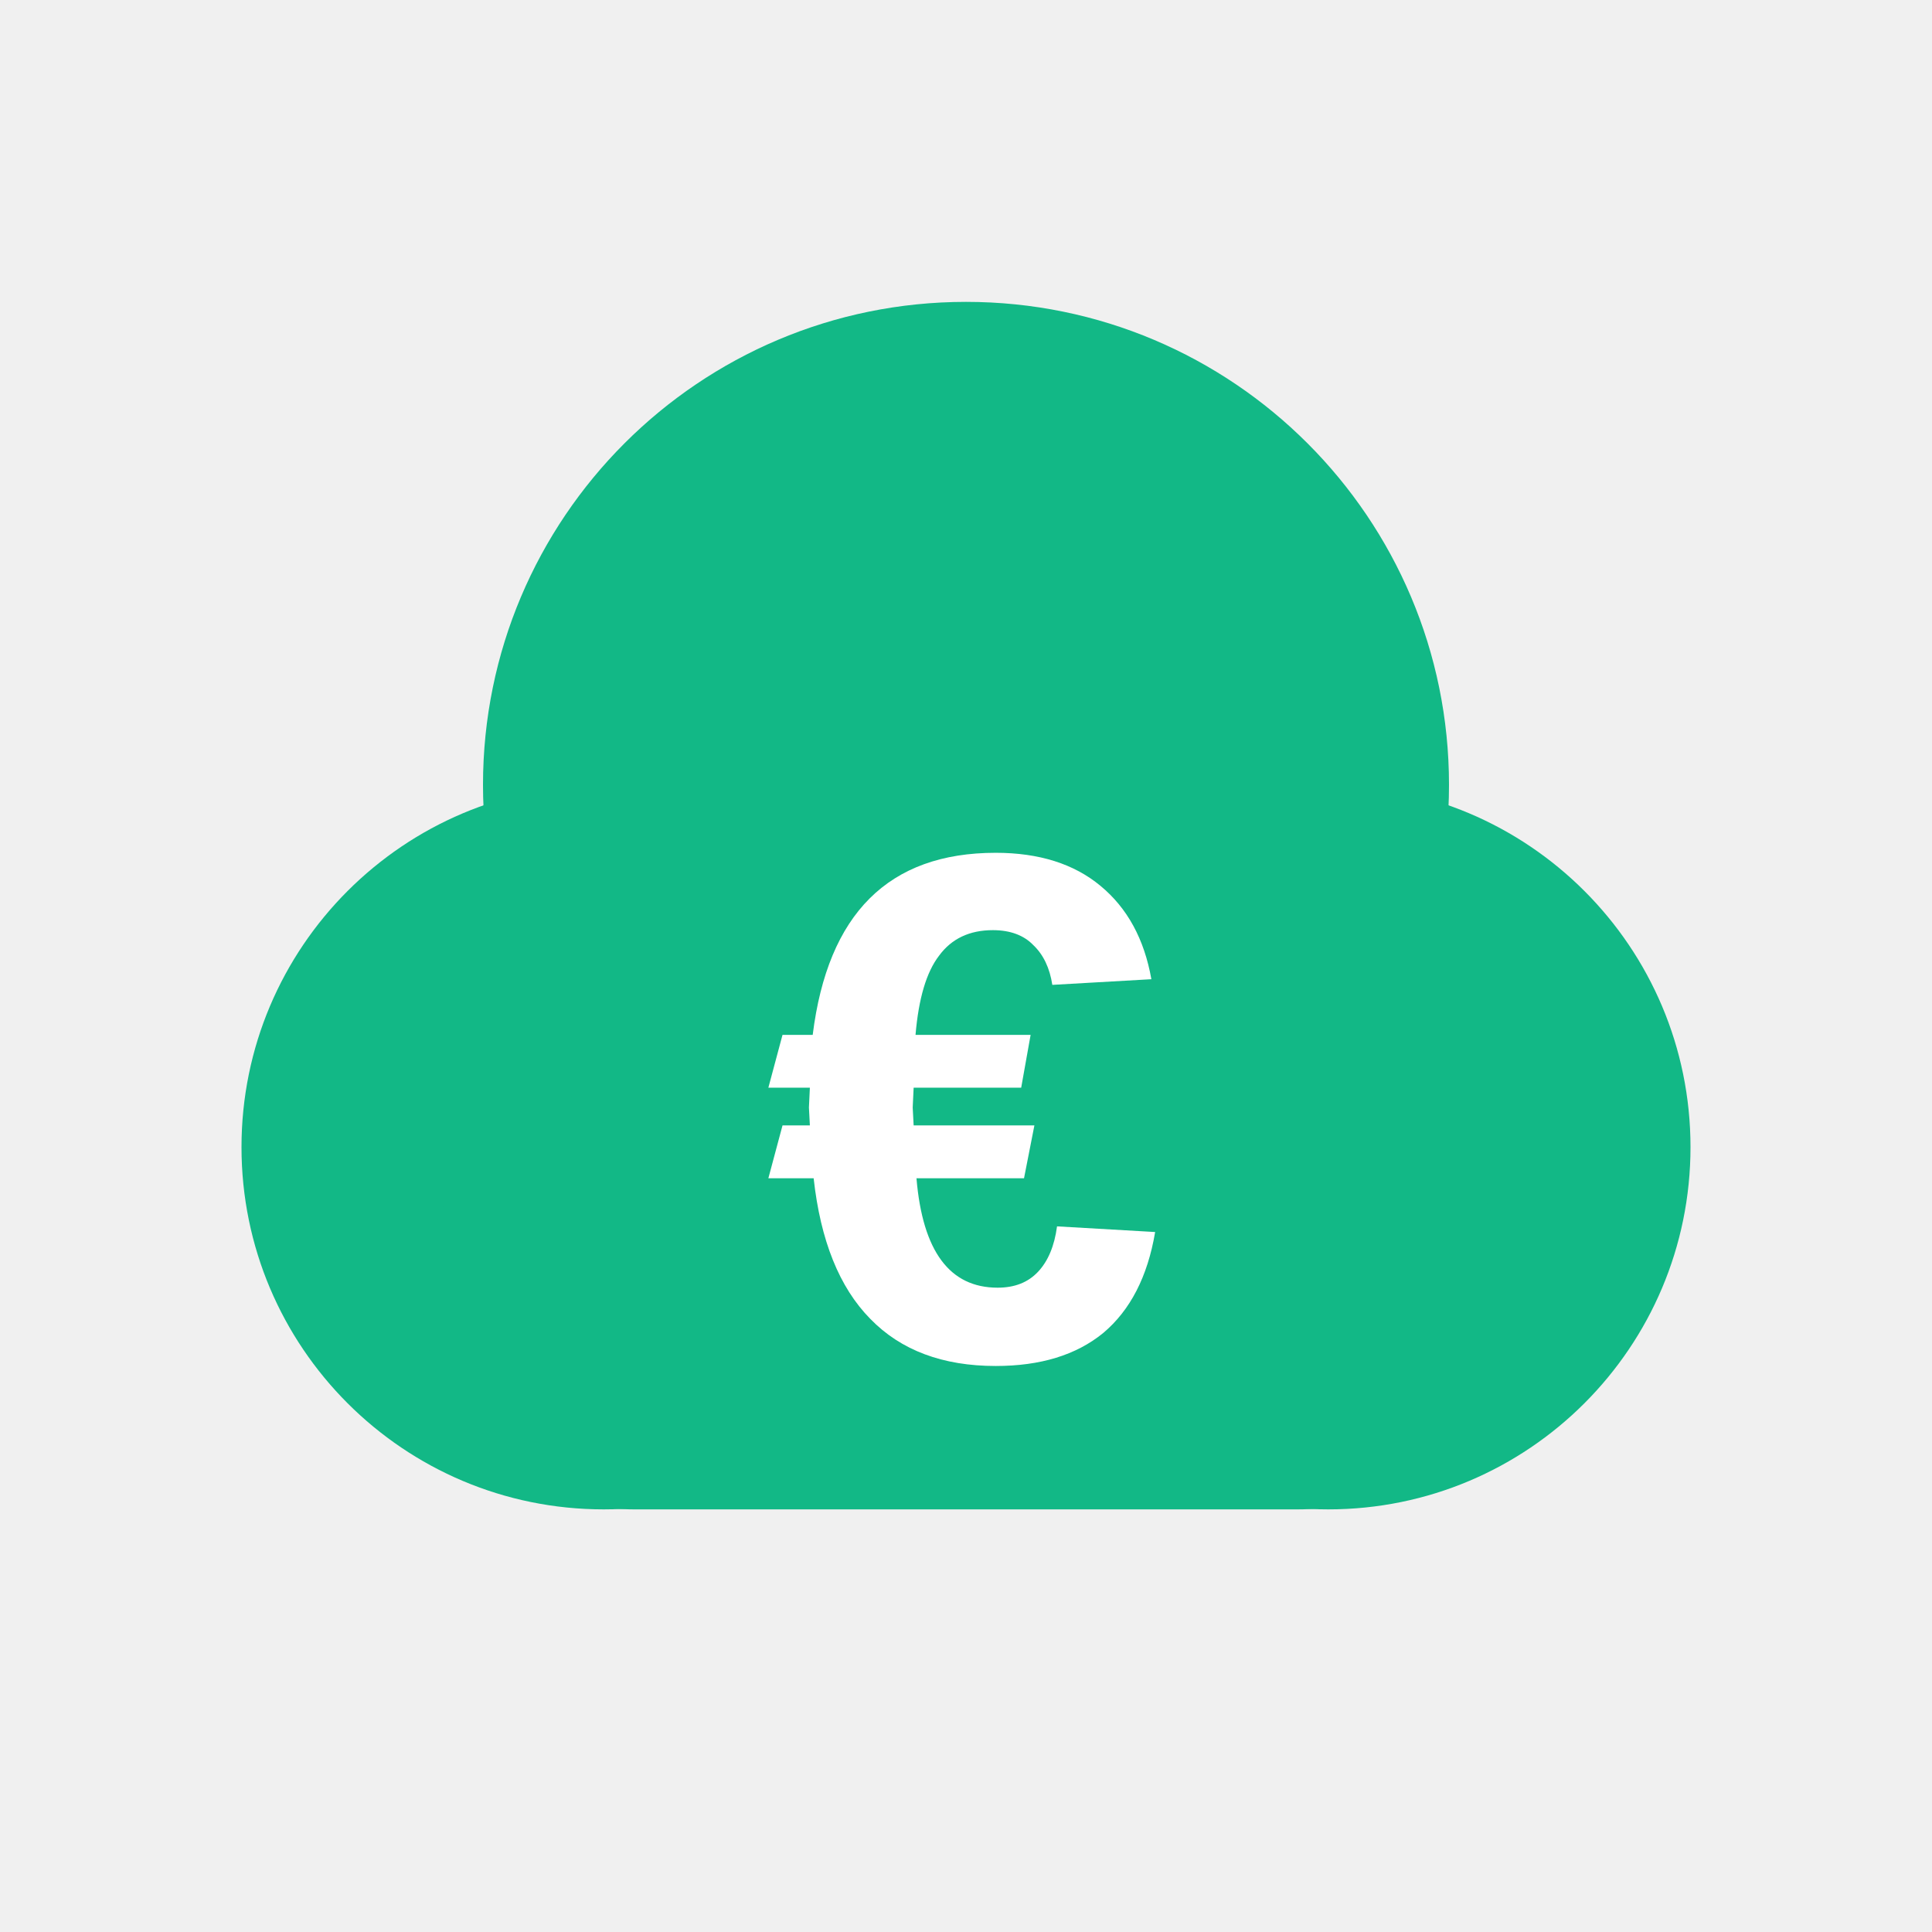
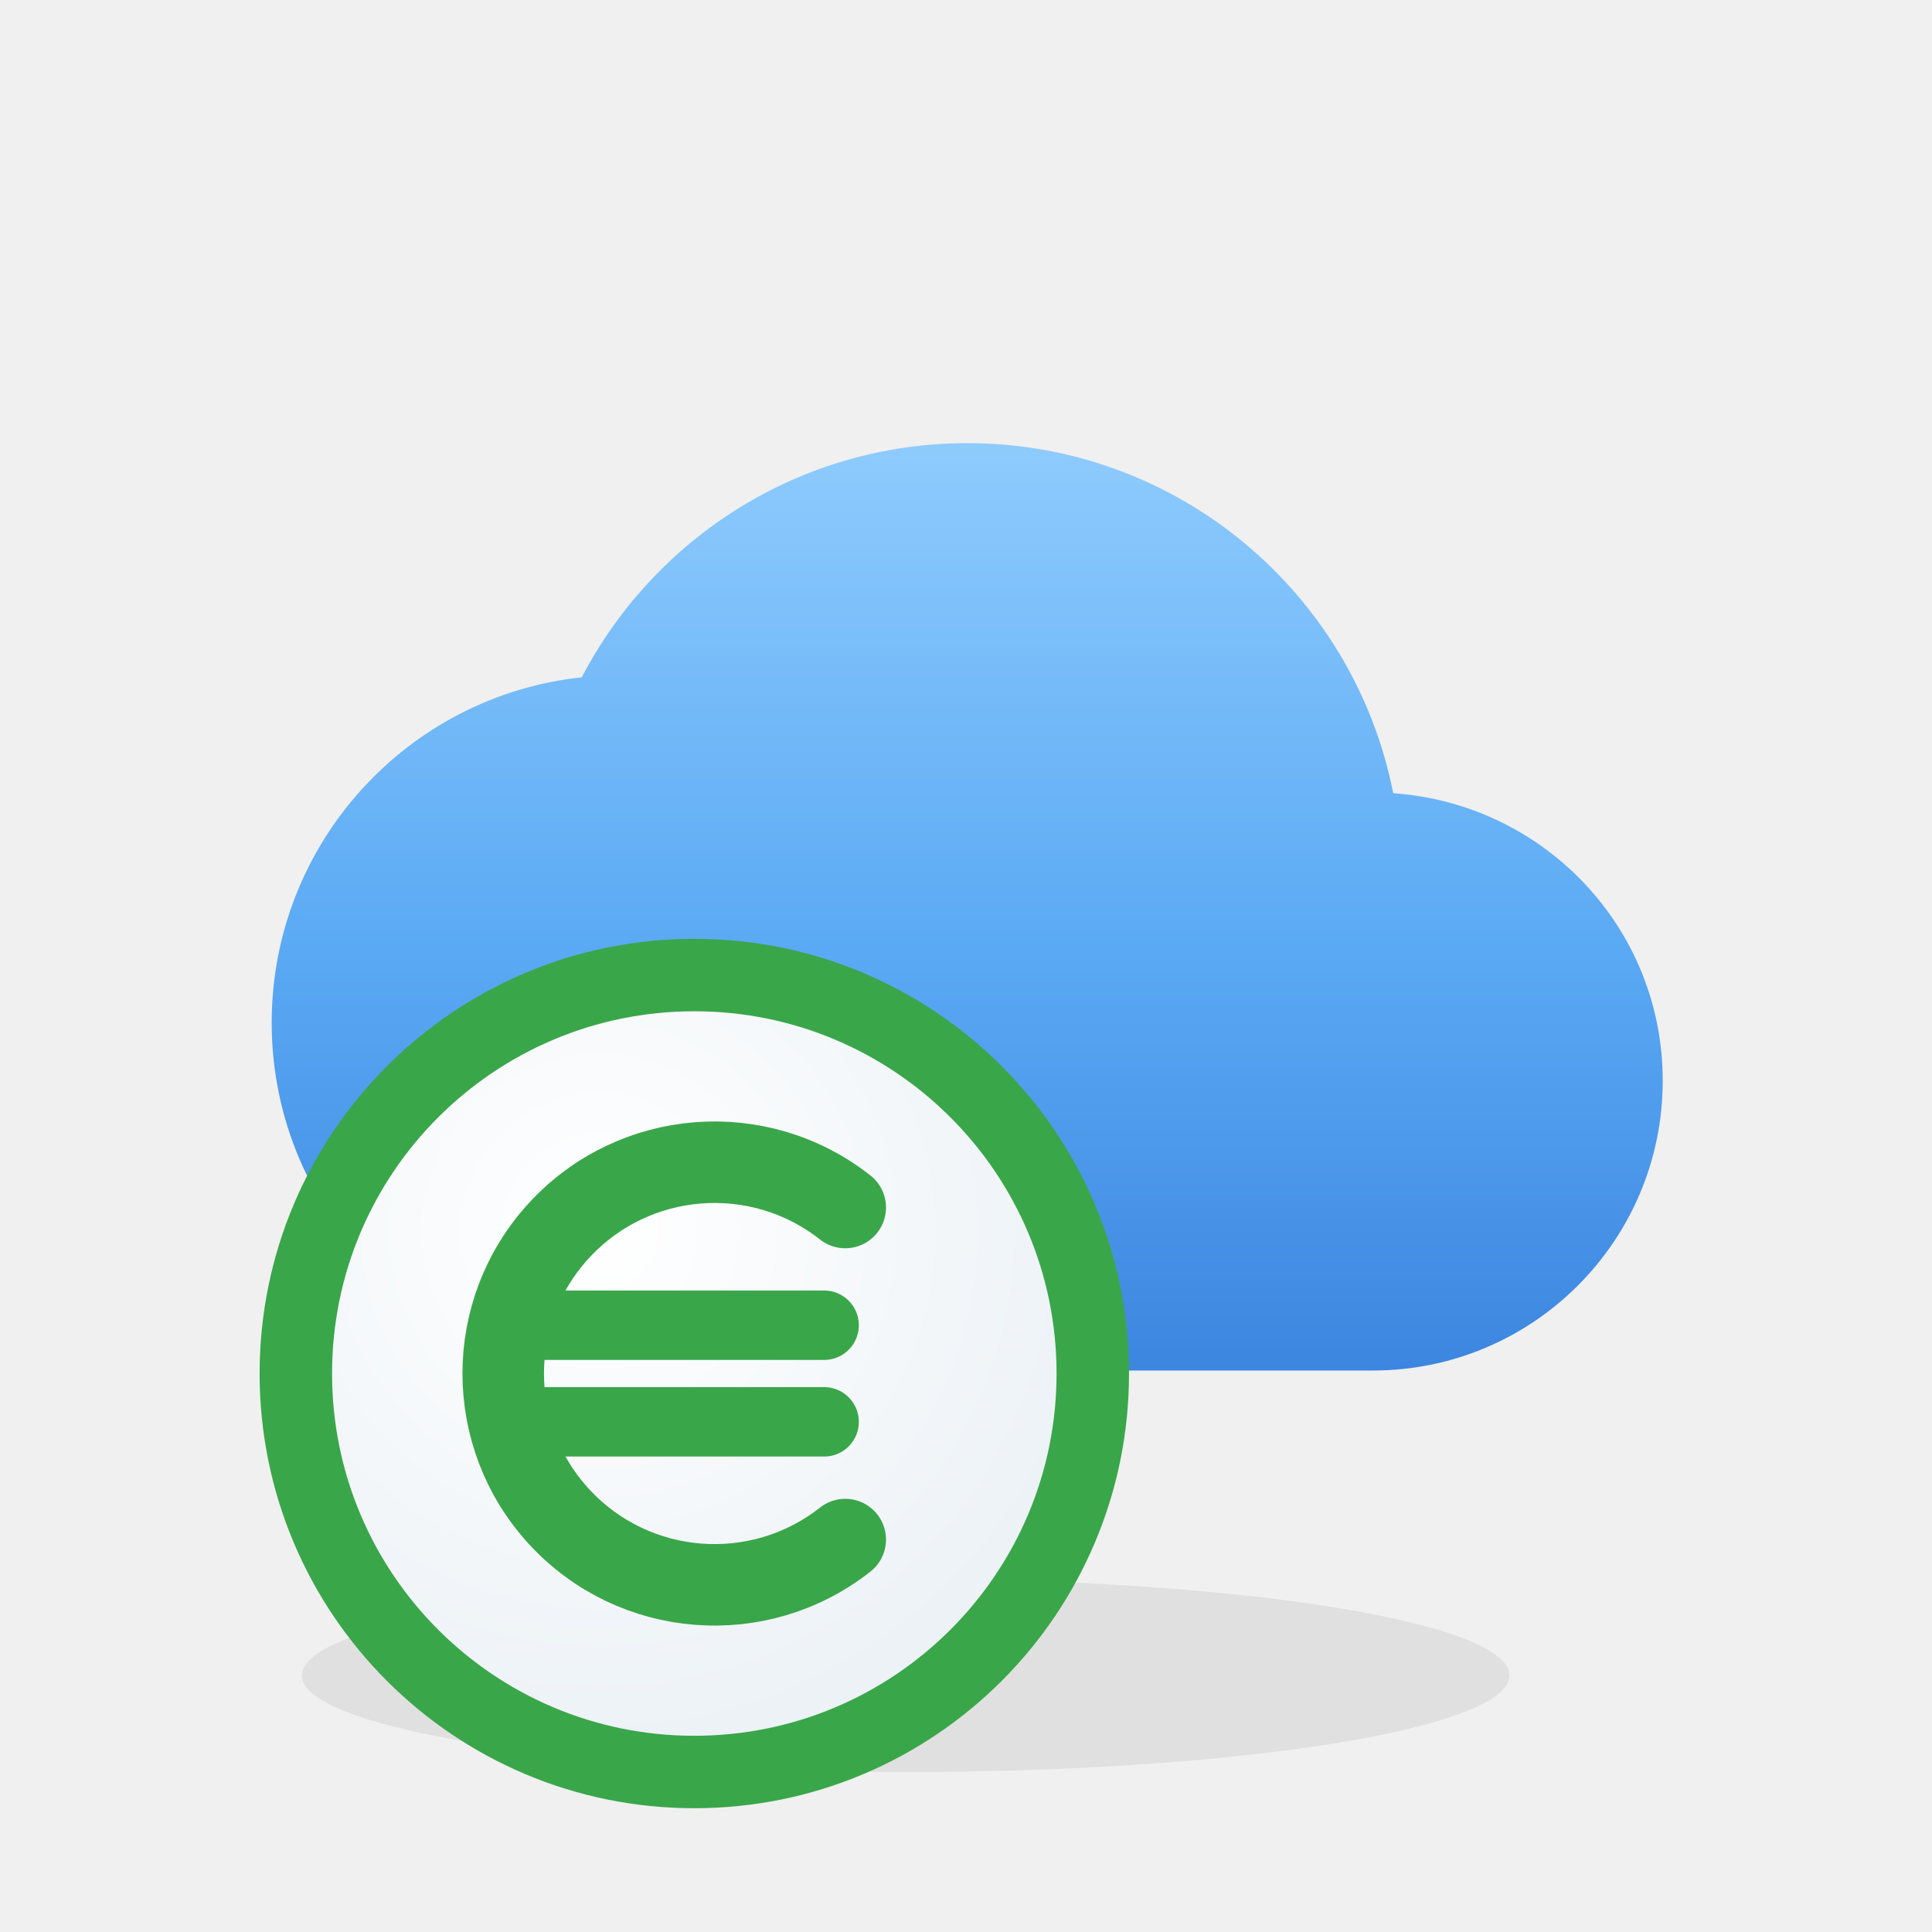
- <svg xmlns="http://www.w3.org/2000/svg" viewBox="0 0 32 32" role="img" aria-label="CloudBank">
-   <g fill="#12b886">
-     <circle cx="10" cy="19" r="6" />
-     <circle cx="16" cy="13" r="8" />
-     <circle cx="22" cy="19" r="6" />
-     <rect x="7" y="18" width="18" height="7" rx="3.5" />
+ <svg xmlns="http://www.w3.org/2000/svg" viewBox="0 0 64 64" fill="none" role="img" aria-label="CloudBank">
+   <defs>
+     <linearGradient id="cbCloud" x1="0" y1="0" x2="0" y2="1">
+       <stop offset="0" stop-color="#8ecbfd" />
+       <stop offset=".55" stop-color="#5aa9f4" />
+       <stop offset="1" stop-color="#3d86e0" />
+     </linearGradient>
+     <radialGradient id="cbCoin" cx=".38" cy=".32" r=".85">
+       <stop offset="0" stop-color="#ffffff" />
+       <stop offset="1" stop-color="#e7eef4" />
+     </radialGradient>
+   </defs>
+   <ellipse cx="30" cy="55.5" rx="20" ry="3.2" fill="#000" opacity=".07" />
+   <path transform="translate(9 7) scale(1.92)" fill="url(#cbCloud)" d="M19.35 10.04C18.67 6.59 15.64 4 12 4 9.11 4 6.6 5.64 5.35 8.04 2.34 8.36 0 10.91 0 14c0 3.31 2.69 6 6 6h13c2.76 0 5-2.24 5-5 0-2.64-2.05-4.78-4.65-4.96z" />
+   <circle cx="23" cy="45.5" r="13.2" fill="url(#cbCoin)" stroke="#3aa64a" stroke-width="2.4" />
+   <g stroke="#3aa64a" stroke-linecap="round" fill="none">
+     <path d="M28 40a7 7 0 1 0 0 11" stroke-width="2.7" />
+     <path d="M16.9 43.9h10.4M16.9 47.1h10.4" stroke-width="2.3" />
  </g>
-   <text x="16" y="22.5" text-anchor="middle" font-size="12" font-weight="700" font-family="Arial, Helvetica, sans-serif" fill="#ffffff">€</text>
</svg>
